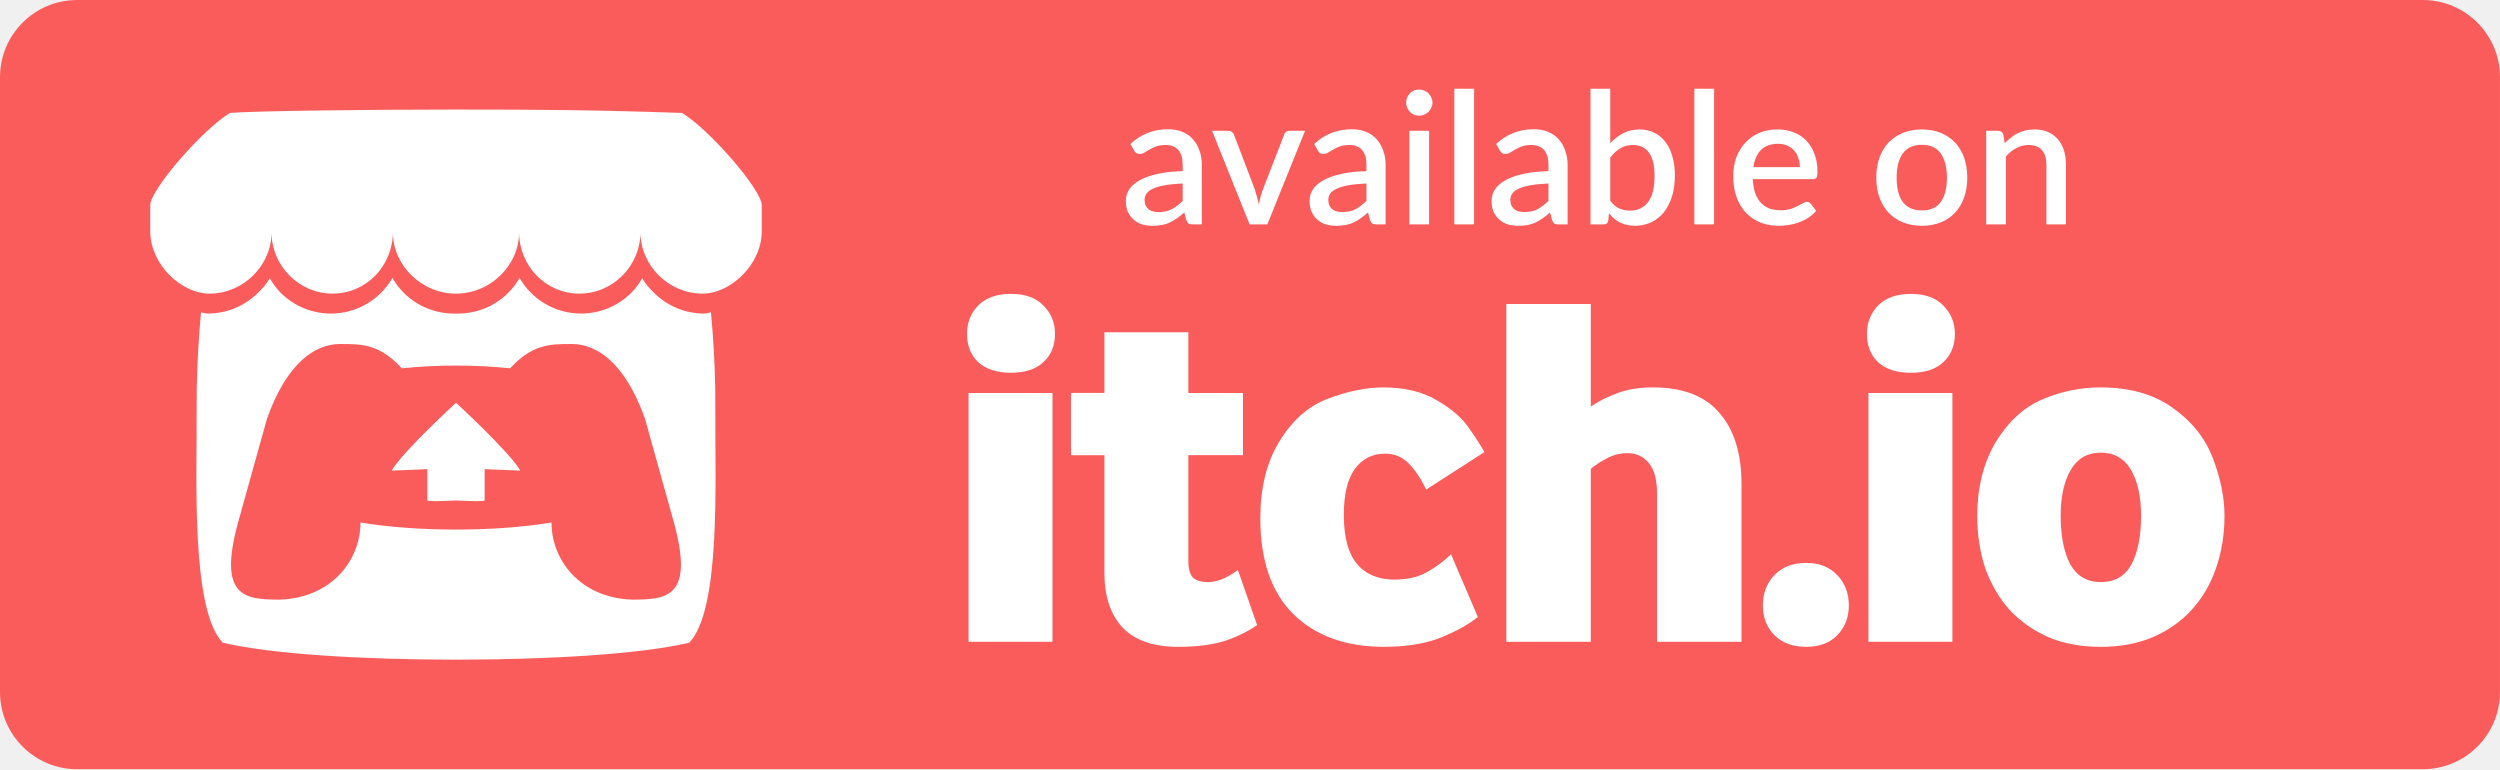
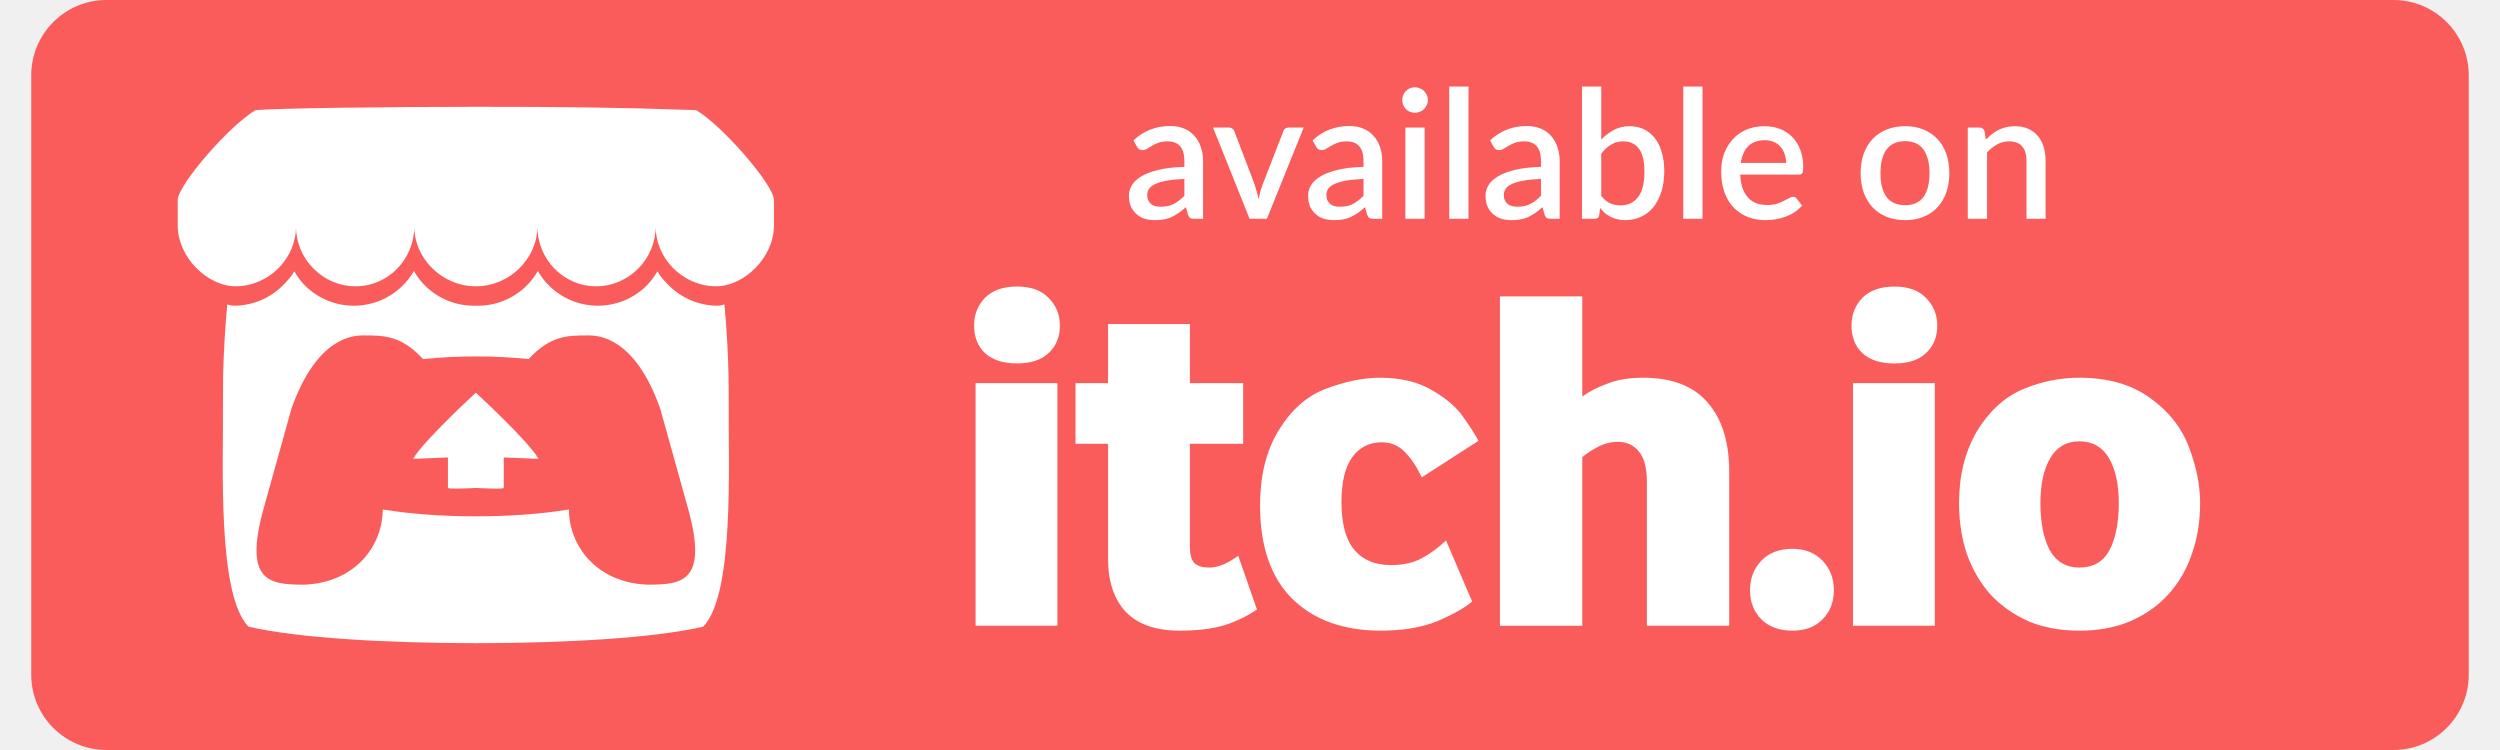
- <svg xmlns="http://www.w3.org/2000/svg" width="740" height="227.692" viewBox="0 0 195.792 60.244">
+ <svg xmlns="http://www.w3.org/2000/svg" width="200" height="60" viewBox="0 0 195.792 60.244">
  <g transform="translate(-9.45 -154.547)">
    <rect width="195.792" height="60.244" x="9.449" y="154.547" ry="6.048" fill="#fa5c5c" />
    <path d="M27.459 163.393c-2.09 1.24-6.205 5.968-6.244 7.208v2.053c0 2.602 2.432 4.889 4.64 4.889 2.651 0 4.86-2.198 4.86-4.806 0 2.608 2.134 4.806 4.786 4.806 2.651 0 4.716-2.198 4.716-4.806 0 2.608 2.269 4.806 4.92 4.806h.048c2.652 0 4.92-2.198 4.92-4.806 0 2.608 2.066 4.806 4.717 4.806 2.652 0 4.785-2.198 4.785-4.806 0 2.608 2.21 4.806 4.861 4.806 2.208 0 4.64-2.287 4.64-4.89v-2.052c-.039-1.24-4.155-5.968-6.244-7.208-6.493-.228-10.994-.268-17.703-.267-6.708 0-15.855.105-17.703.267zm12.725 12.924a5.47 5.47 0 0 1-.933 1.202 5.544 5.544 0 0 1-3.886 1.585 5.56 5.56 0 0 1-3.893-1.586 5.198 5.198 0 0 1-.891-1.178l-.001.001c-.252.443-.604.823-.967 1.179a5.563 5.563 0 0 1-3.894 1.584 1.68 1.68 0 0 1-.525-.103 80.587 80.587 0 0 0-.335 5.888v.009l-.012 2.329c.04 4.657-.461 15.094 2.053 17.659 3.897.908 11.067 1.322 18.26 1.325h.002c7.193-.003 14.364-.417 18.26-1.325 2.515-2.565 2.013-13.002 2.054-17.66l-.012-2.328v-.01a80.457 80.457 0 0 0-.335-5.887 1.677 1.677 0 0 1-.525.103 5.563 5.563 0 0 1-3.894-1.585c-.363-.356-.715-.735-.967-1.178h-.001a5.2 5.2 0 0 1-.891 1.176 5.559 5.559 0 0 1-3.893 1.586 5.545 5.545 0 0 1-3.886-1.585 5.47 5.47 0 0 1-.933-1.202 5.463 5.463 0 0 1-.924 1.202 5.56 5.56 0 0 1-3.894 1.586 4.17 4.17 0 0 1-.158-.004h-.002c-.052 0-.105.004-.158.004a5.56 5.56 0 0 1-3.894-1.586 5.464 5.464 0 0 1-.925-1.201zm-3.999 5.17v.003h.003c1.583.003 2.99 0 4.733 1.902a40.348 40.348 0 0 1 4.24-.213 40.4 40.4 0 0 1 4.24.213c1.744-1.902 3.15-1.9 4.734-1.902h.003v-.002c.748 0 3.74 0 5.826 5.857l2.24 8.035c1.66 5.977-.532 6.123-3.265 6.129-4.054-.151-6.298-3.095-6.298-6.039-2.244.368-4.862.552-7.48.552-2.618 0-5.236-.184-7.48-.552 0 2.944-2.244 5.888-6.298 6.039-2.733-.006-4.924-.152-3.264-6.13l2.24-8.034c2.086-5.857 5.078-5.857 5.826-5.857zm8.976 4.604c-.004.005-4.268 3.92-5.034 5.313l2.792-.112v2.435c0 .114 1.12.067 2.242.015 1.122.052 2.243.099 2.243-.015v-2.435l2.792.112c-.767-1.392-5.034-5.312-5.034-5.312z" color="#000" fill="#fff" />
    <path d="M85.303 204.809v-19.485h6.574v19.485zm3.327-21.07q-1.664 0-2.575-.831-.871-.832-.871-2.218 0-1.307.871-2.218.911-.91 2.574-.91 1.664 0 2.535.91.911.91.911 2.218 0 1.386-.91 2.218-.872.831-2.535.831zm13.057 21.466q-2.852 0-4.318-1.505-1.425-1.544-1.425-4.277v-9.228H93.33v-4.872h2.614v-4.752h6.574v4.753h4.278v4.87h-4.278v8.278q0 .911.356 1.307.396.357 1.188.357 1.07 0 2.337-.951l1.505 4.317q-1.148.793-2.614 1.267-1.465.437-3.603.437zm16.17 0q-4.515 0-7.129-2.574-2.574-2.574-2.574-7.485 0-3.565 1.465-5.98 1.505-2.496 3.764-3.367 2.376-.911 4.397-.911 2.534 0 4.238 1.03 1.703.99 2.495 2.178.833 1.188 1.188 1.861l-4.554 2.931q-.632-1.307-1.386-2.06-.752-.752-1.82-.752-1.506 0-2.376 1.188-.871 1.188-.871 3.604 0 2.614 1.03 3.842 1.028 1.228 2.93 1.228 1.506 0 2.495-.555 1.03-.556 1.941-1.426l2.1 4.91q-.951.791-2.813 1.585-1.861.751-4.515.751zm9.566-.396v-26.456h6.614v8.04q.831-.594 2.02-1.03 1.188-.475 2.851-.475 3.485 0 5.188 1.98 1.743 1.982 1.743 5.586v12.357h-6.614v-11.566q0-1.662-.633-2.416-.632-.791-1.663-.791-.871 0-1.625.397-.751.396-1.267.833v13.545h-6.614zm23.494.396q-1.584 0-2.495-.91-.91-.911-.91-2.337 0-1.426.91-2.376.911-.95 2.495-.95 1.505 0 2.416.95.912.95.912 2.376t-.91 2.336q-.87.911-2.416.911zm4.864-.396v-19.485h6.574v19.485zm3.325-21.066q-1.663 0-2.574-.832-.871-.831-.871-2.217 0-1.307.87-2.218.912-.911 2.575-.911 1.664 0 2.535.91.91.912.91 2.219 0 1.386-.91 2.217-.871.832-2.535.832zm14.858 21.462q-2.297 0-4.08-.752-1.782-.792-3.049-2.139-1.227-1.386-1.9-3.247-.635-1.901-.635-4.12 0-3.286 1.426-5.742 1.466-2.416 3.644-3.366 2.218-.951 4.594-.951 3.405 0 5.622 1.584 2.257 1.584 3.17 3.96.91 2.377.91 4.516 0 2.217-.674 4.119-.633 1.86-1.902 3.247-1.228 1.347-3.05 2.14-1.782.753-4.08.753zm0-5.07q1.663 0 2.416-1.385.752-1.426.752-3.802 0-2.258-.792-3.604-.791-1.347-2.376-1.347-1.545 0-2.336 1.347-.791 1.346-.791 3.604 0 2.376.753 3.801.794 1.387 2.376 1.387z" fill="#fff" />
    <text y="172.122" x="94.571" style="line-height:8.976px" font-weight="400" font-size="14.362" font-family="sans-serif" letter-spacing="0" word-spacing="0" stroke-width=".359" transform="translate(2.646)">
      <tspan style="-inkscape-font-specification:'Lato Semi-Bold'" y="172.122" x="94.571" font-weight="600" font-family="Lato" fill="#fff">available on</tspan>
    </text>
  </g>
</svg>
